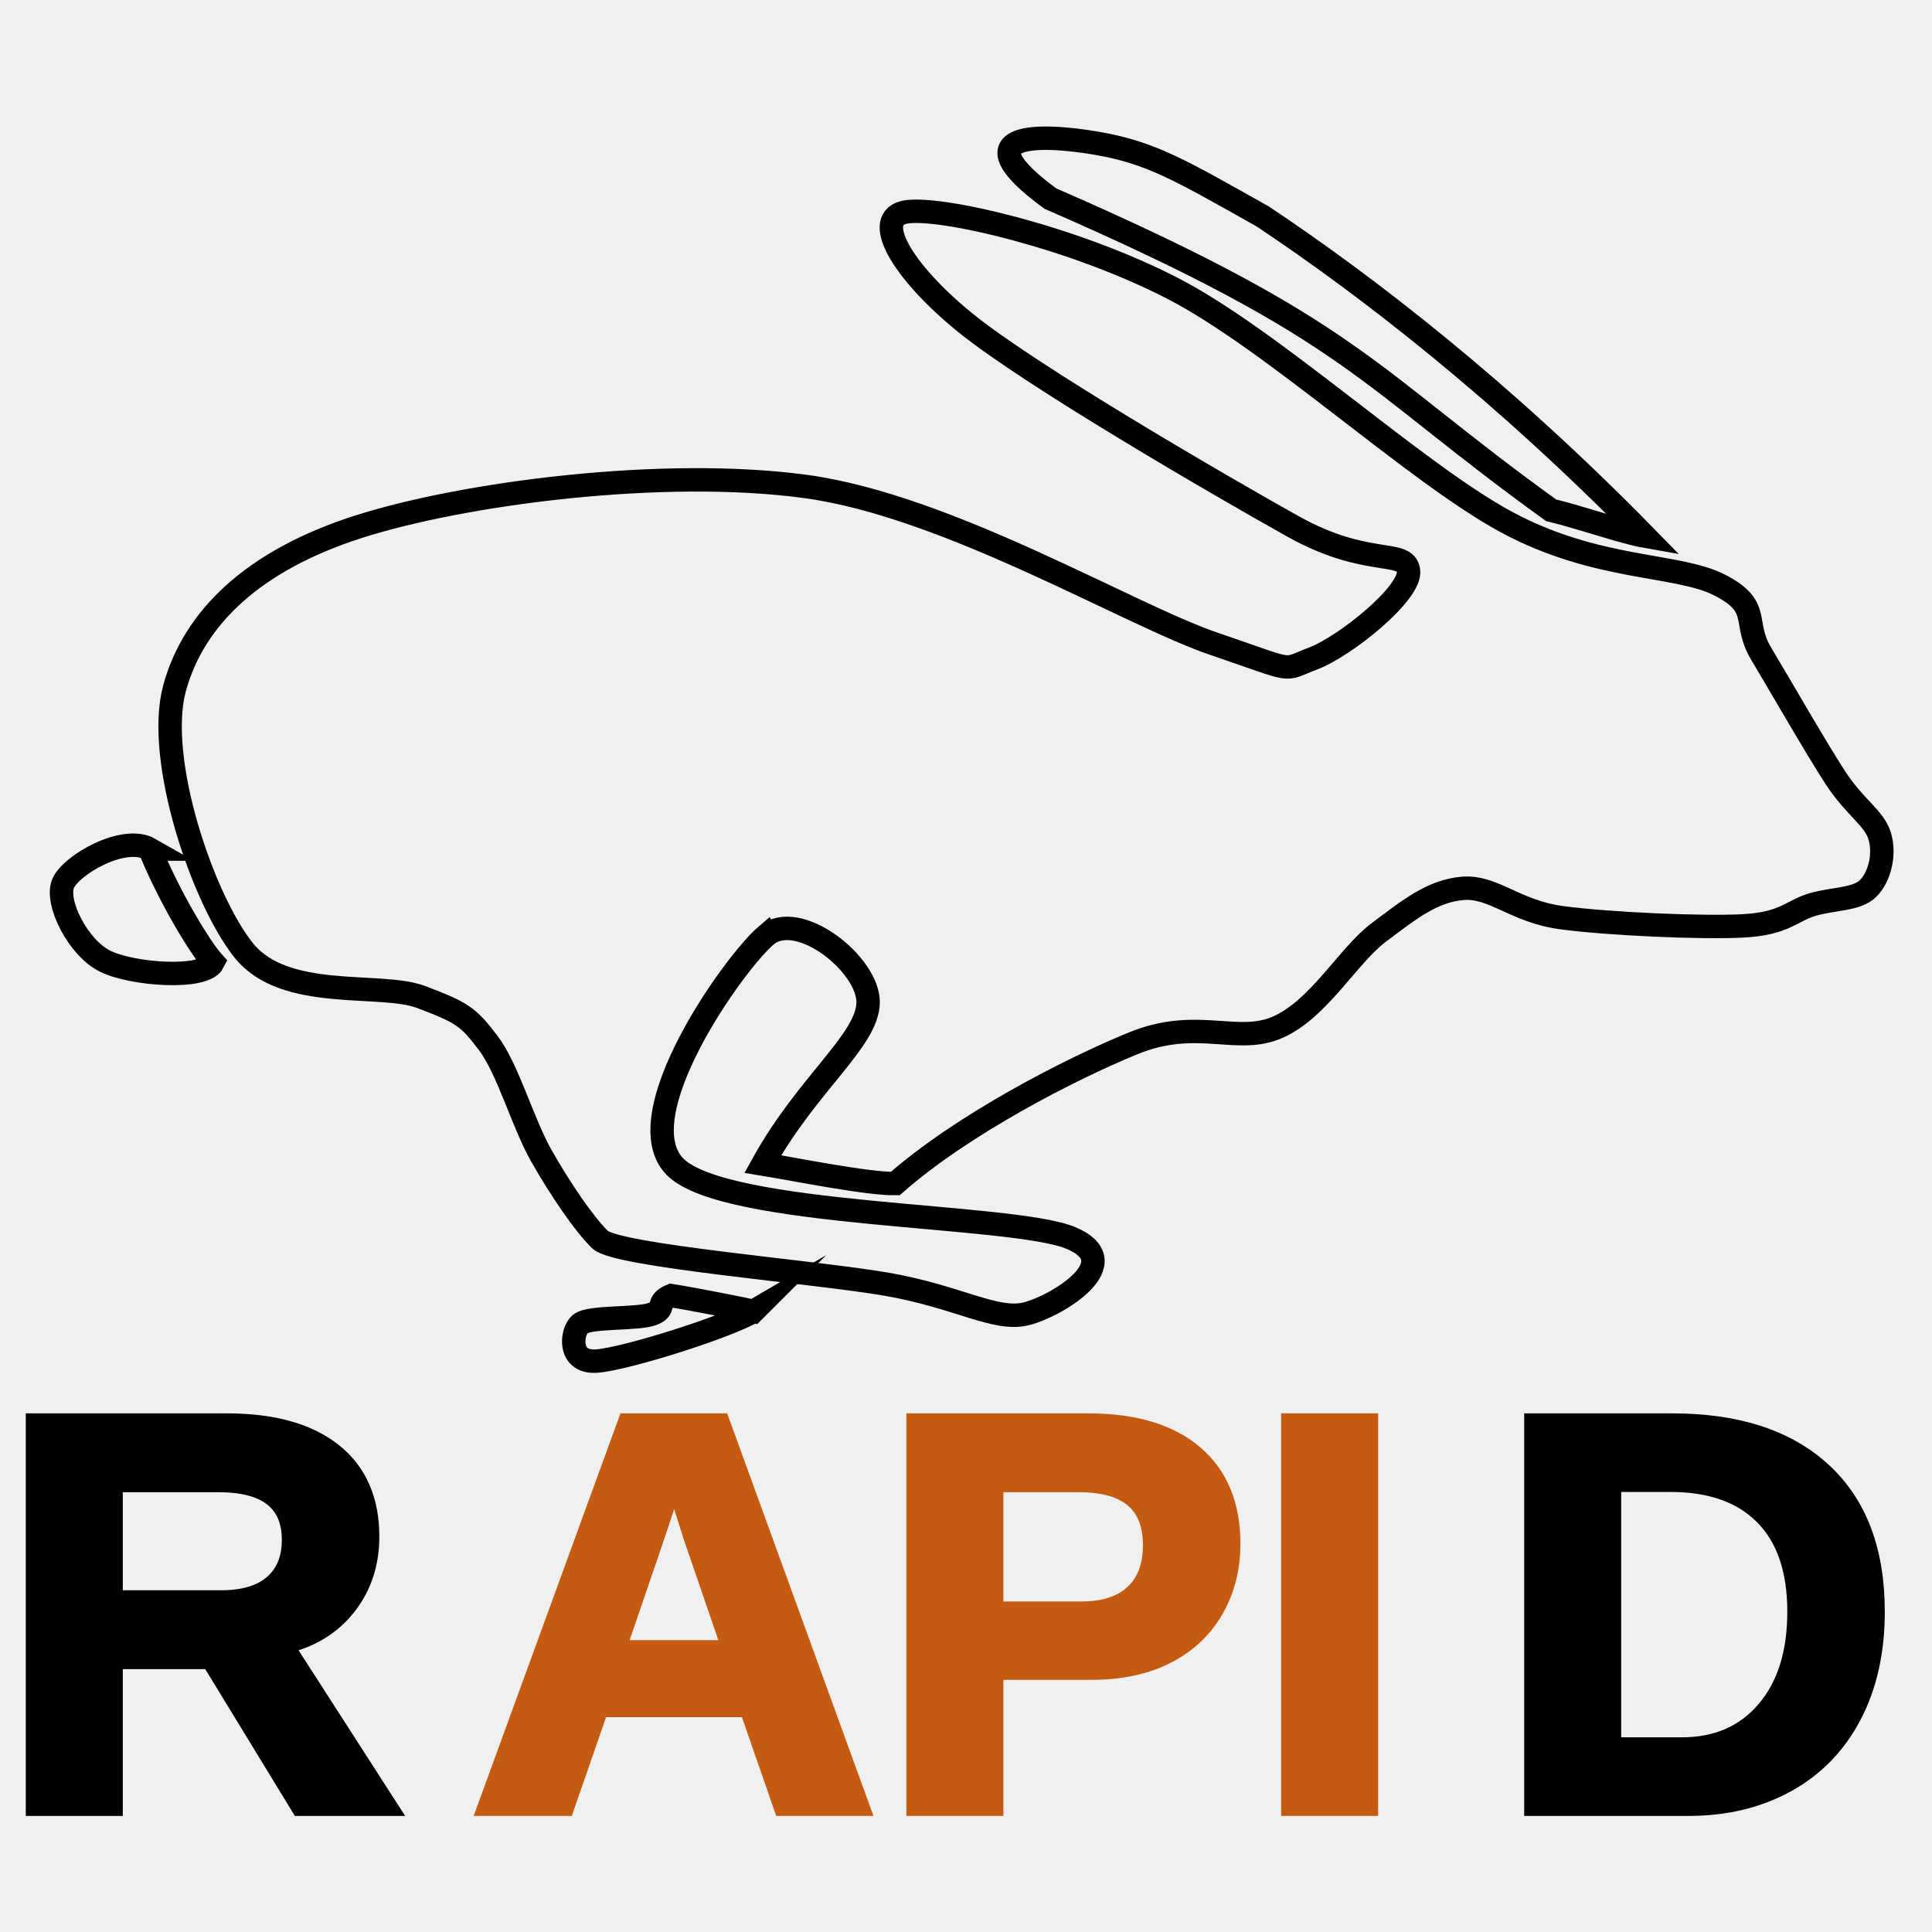
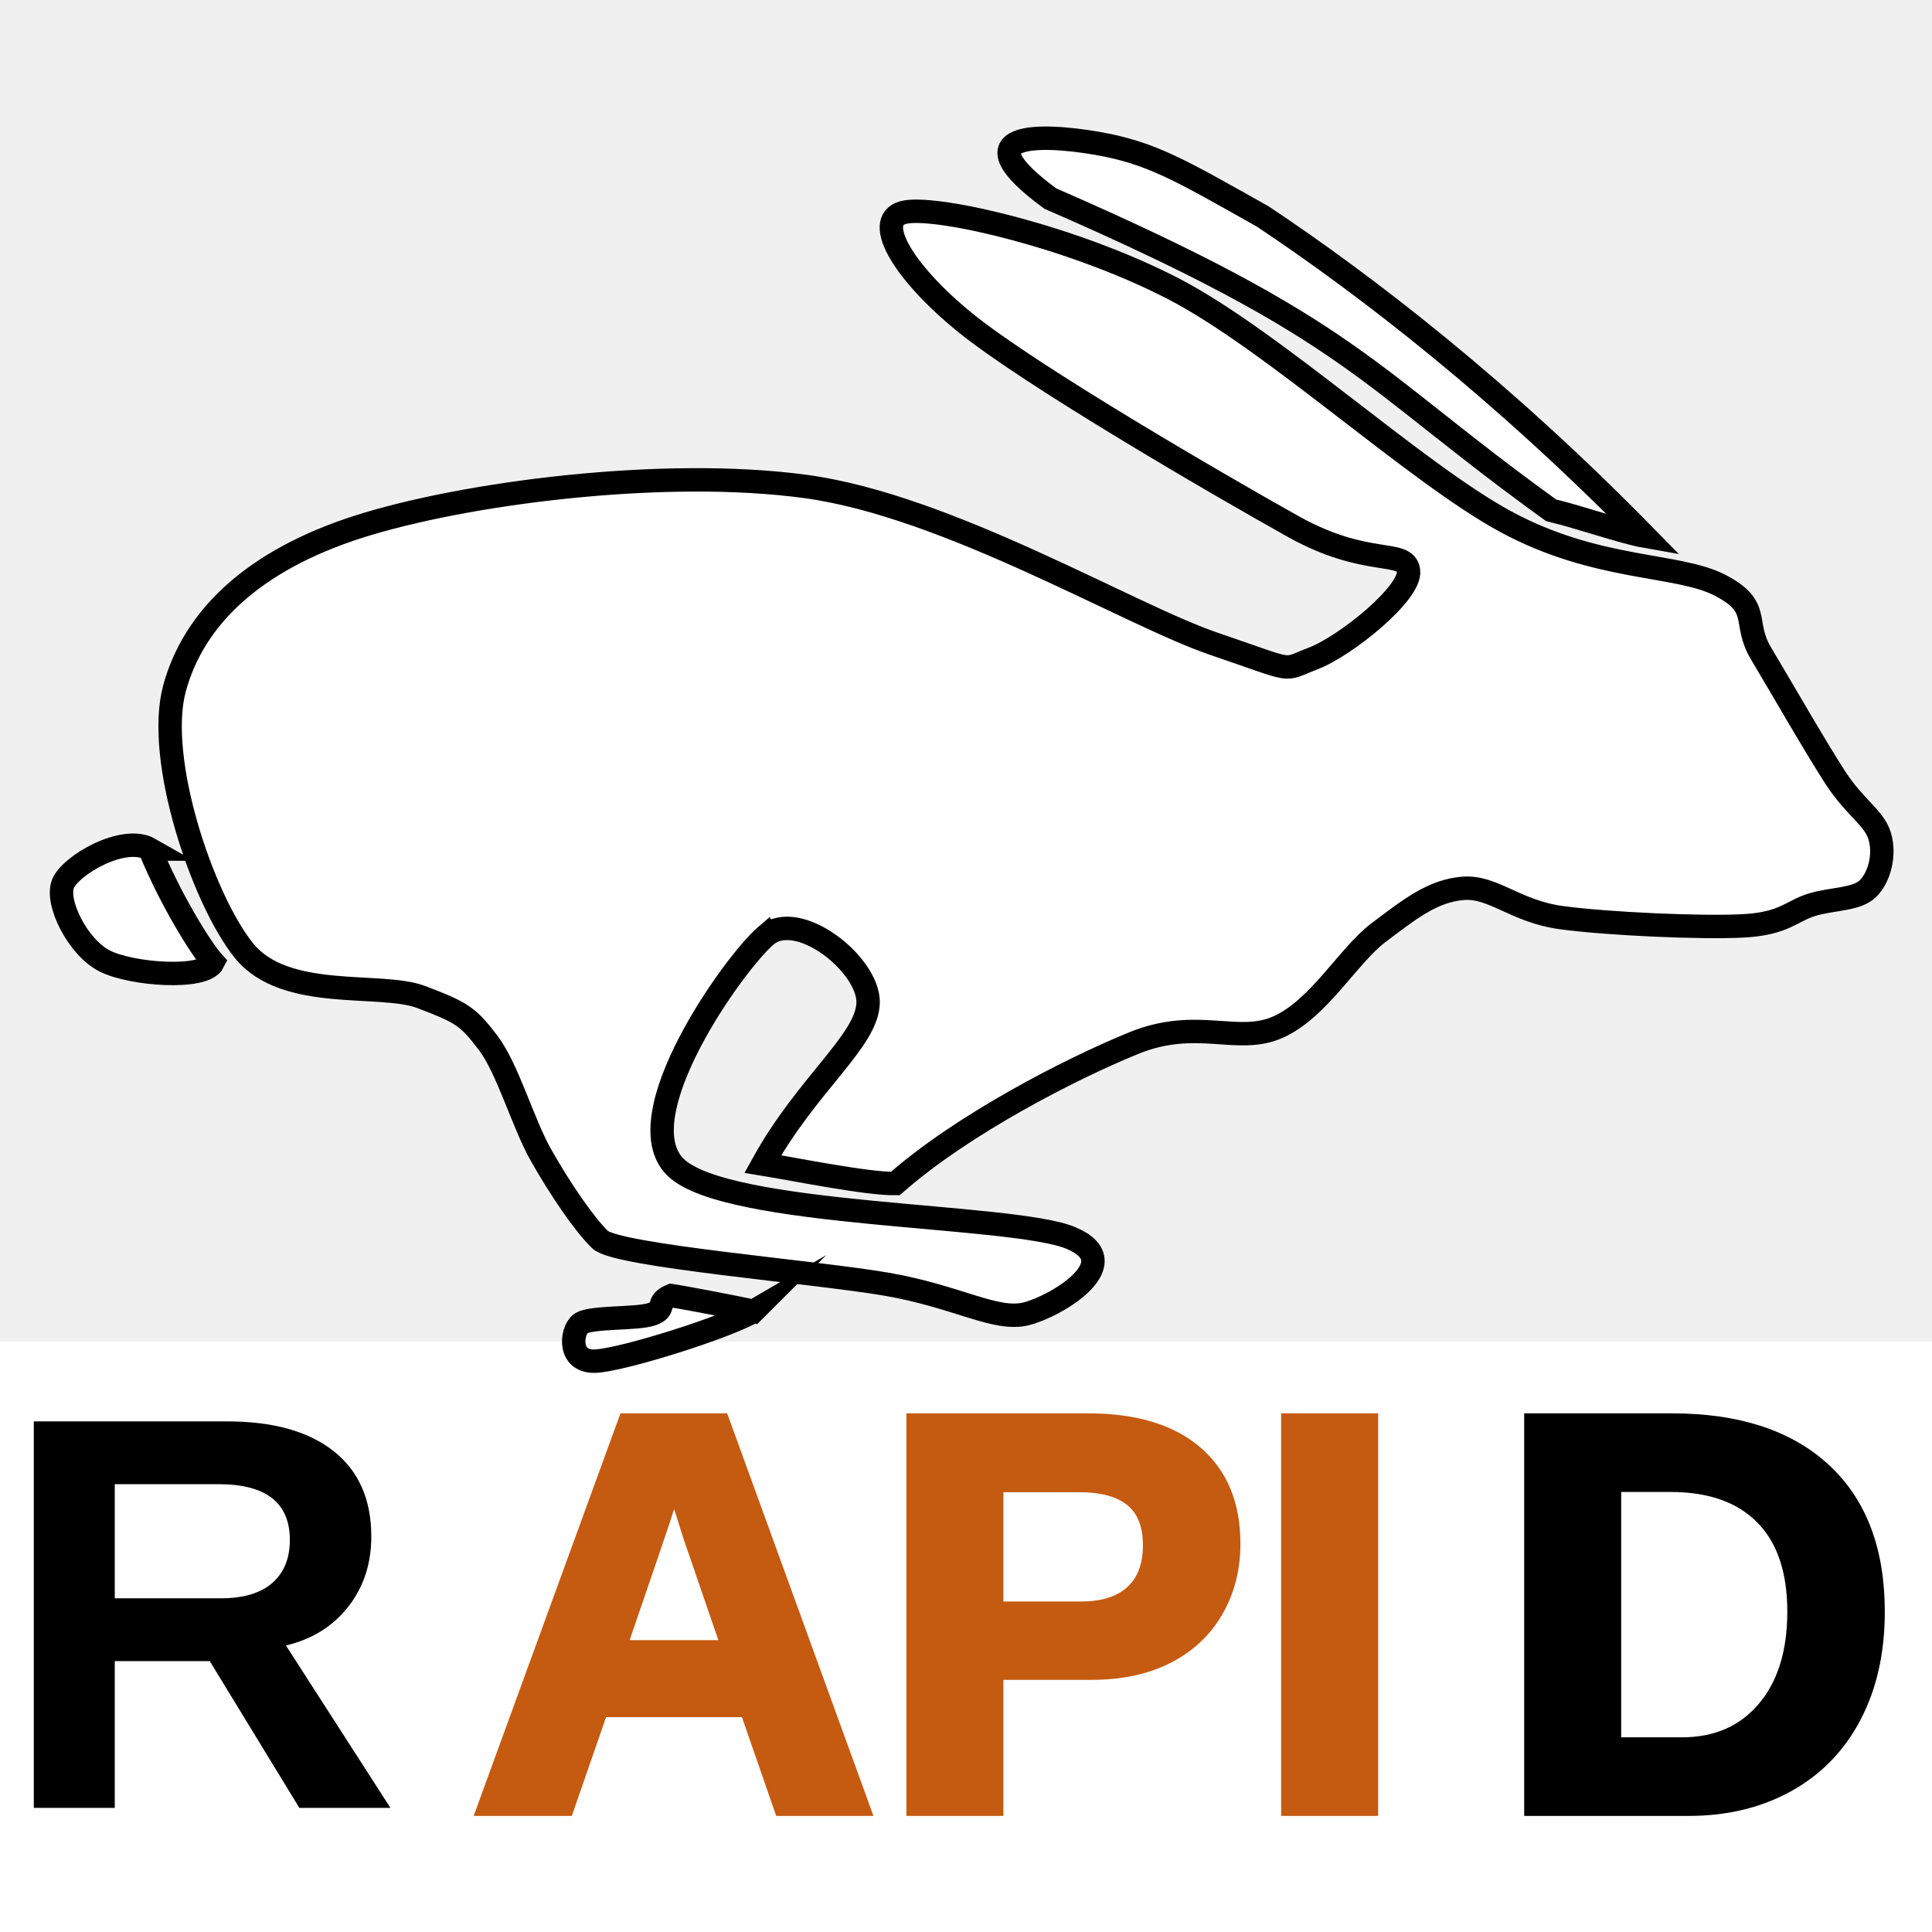
- <svg xmlns="http://www.w3.org/2000/svg" version="1.1" x="0px" y="0px" viewBox="0 0 720 720" style="enable-background:new 0 0 48 48;" xml:space="preserve">
+ <svg xmlns="http://www.w3.org/2000/svg" version="1.1" x="0px" y="0px" viewBox="0 0 720 720" style="enable-background:new 0 0 48 48" xml:space="preserve">
+   <rect y="500" width="720" height="220" style="fill:white;" />
  <g id="g24" transform="matrix(2.908087,0,0,-2.908087,-1036.735,1160.361)">
    <g clip-path="url(#clipPath30)" id="g26">
-       <text id="text34" style="font-variant:normal;font-weight:900;font-size:72px;font-family:Arial;-inkscape-font-specification:Arial-Black;writing-mode:lr-tb;fill:#000000;fill-opacity:1;fill-rule:nonzero;stroke:#000000;stroke-width:2.057;stroke-linecap:butt;stroke-linejoin:miter;stroke-miterlimit:10;stroke-dasharray:none;stroke-opacity:1" transform="matrix(1,0,0,-1,356.02,167.33)">
+       <text id="text34" style="font-weight:900;font-size:72px;font-family:Arial;fill:#000000;" transform="matrix(1,0,0,-1,356.02,167.33)">
        <tspan id="tspan32" y="0" x="0">R</tspan>
      </text>
    </g>
  </g>
  <g id="g36" transform="matrix(2.908087,0,0,-2.908087,-1022.735,1160.361)">
    <g clip-path="url(#clipPath42)" id="g38">
      <text id="text46" style="font-variant:normal;font-weight:900;font-size:72px;font-family:Arial;-inkscape-font-specification:Arial-Black;writing-mode:lr-tb;fill:#c55a11;fill-opacity:1;fill-rule:nonzero;stroke:#c55a11;stroke-width:2.057;stroke-linecap:butt;stroke-linejoin:miter;stroke-miterlimit:10;stroke-dasharray:none;stroke-opacity:1" transform="matrix(1,0,0,-1,412.06,167.33)">
        <tspan id="tspan44" y="0" x="0 56.016 108">API</tspan>
      </text>
    </g>
  </g>
  <g id="g48" transform="matrix(2.908087,0,0,-2.908087,-1036.735,1160.361)">
    <g clip-path="url(#clipPath54)" id="g50">
      <text id="text58" style="font-variant:normal;font-weight:900;font-size:72px;font-family:Arial;-inkscape-font-specification:Arial-Black;writing-mode:lr-tb;fill:#000000;fill-opacity:1;fill-rule:nonzero;stroke:#000000;stroke-width:2.057;stroke-linecap:butt;stroke-linejoin:miter;stroke-miterlimit:10;stroke-dasharray:none;stroke-opacity:1" transform="matrix(1,0,0,-1,548.04,167.33)">
        <tspan id="tspan56" y="0" x="0">D</tspan>
      </text>
    </g>
  </g>
-   <path id="path60" style="fill:none;stroke:#000000;stroke-width:8.724;stroke-linecap:butt;stroke-linejoin:miter;stroke-miterlimit:10;stroke-dasharray:none;stroke-opacity:1" d="m 285.456,348.685 c -11.981,10.236 -52.695,67.497 -33.763,86.254 18.932,18.786 125.542,17.274 147.353,26.405 21.811,9.102 -5.147,25.388 -16.576,28.267 -11.429,2.879 -25.446,-6.398 -51.909,-10.993 -26.493,-4.624 -100.794,-10.585 -106.959,-16.663 -6.165,-6.049 -14.918,-19.019 -21.869,-31.262 -6.95,-12.214 -12.388,-32.251 -19.862,-42.109 -7.474,-9.858 -9.8,-11.283 -24.951,-17.041 -15.18,-5.729 -50.804,1.774 -66.101,-17.39 -15.326,-19.164 -32.92,-71.277 -25.795,-97.566 7.125,-26.318 29.343,-47.722 68.573,-60.285 39.23,-12.534 113.677,-22.247 166.837,-14.977 53.131,7.27 120.54,47.954 152.035,58.627 31.466,10.702 24.777,10.033 36.845,5.467 12.069,-4.566 36.845,-24.602 35.595,-32.803 -1.221,-8.201 -15.442,-1.018 -42.982,-16.402 -27.511,-15.384 -98.119,-56.388 -122.169,-75.93 -24.05,-19.542 -35.013,-39.172 -22.101,-41.295 12.883,-2.123 62.204,9.306 99.457,28.528 37.253,19.252 90.063,68.456 124.03,86.894 33.966,18.408 63.978,15.471 79.827,23.672 15.849,8.201 8.201,13.581 15.355,25.504 7.154,11.952 20.269,34.839 27.627,46.18 7.357,11.342 14.54,14.977 16.576,21.869 2.036,6.892 -0.087,15.18 -4.304,19.426 -4.188,4.275 -13.086,3.751 -20.88,6.078 -7.765,2.326 -10.236,7.096 -25.766,7.91 -15.558,0.814 -50.164,-0.727 -67.555,-3.053 -17.39,-2.326 -25.475,-11.836 -36.845,-10.934 -11.342,0.931 -19.862,7.794 -31.32,16.402 -11.458,8.608 -22.189,28.354 -37.456,35.246 -15.238,6.892 -30.215,-3.664 -54.032,6.078 -23.788,9.713 -63.833,30.36 -88.726,52.287 -10.411,0.145 -36.816,-5.205 -49.379,-7.27 16.576,-29.982 39.056,-46.035 39.259,-60.197 0.203,-14.191 -26.086,-35.13 -38.067,-24.922 z" />
-   <path id="path62" style="fill:none;stroke:#000000;stroke-width:8.724;stroke-linecap:butt;stroke-linejoin:miter;stroke-miterlimit:10;stroke-dasharray:none;stroke-opacity:1" d="M 613.023,199.82 C 559.602,145.264 509.175,106.383 470.585,80.675 439.992,63.489 429.145,56.887 408.585,53.368 388.024,49.821 357.199,48.89 391.398,73.987 505.627,123.715 508.332,139.913 578.039,190.165 c 10.644,2.53 26.871,8.23 34.984,9.655 z" />
-   <path id="path64" style="fill:none;stroke:#000000;stroke-width:8.724;stroke-linecap:butt;stroke-linejoin:miter;stroke-miterlimit:10;stroke-dasharray:none;stroke-opacity:1" d="m 55.834,316.434 c 7.59,18.641 19.019,37.078 23.614,42.167 -3.286,6.572 -30.302,4.624 -40.364,-0.436 -10.062,-5.06 -18.408,-21.84 -15.616,-28.79 2.792,-6.95 22.683,-18.466 32.367,-12.941 z" />
-   <path id="path66" style="fill:none;stroke:#000000;stroke-width:8.724;stroke-linecap:butt;stroke-linejoin:miter;stroke-miterlimit:10;stroke-dasharray:none;stroke-opacity:1" d="m 280.803,488.68 c -10.178,5.962 -47.693,17.768 -58.453,18.554 -10.76,0.785 -9.568,-10.905 -6.107,-13.813 3.432,-2.908 20.996,-1.658 26.696,-3.664 5.729,-2.036 1.047,-4.304 7.212,-6.921 6.078,0.901 26.144,4.827 30.651,5.845 z" />
+   <path id="path60" style="fill:white;stroke:#000000;stroke-width:8.724;stroke-linecap:butt;stroke-linejoin:miter;stroke-miterlimit:10;stroke-dasharray:none;stroke-opacity:1" d="m 285.456,348.685 c -11.981,10.236 -52.695,67.497 -33.763,86.254 18.932,18.786 125.542,17.274 147.353,26.405 21.811,9.102 -5.147,25.388 -16.576,28.267 -11.429,2.879 -25.446,-6.398 -51.909,-10.993 -26.493,-4.624 -100.794,-10.585 -106.959,-16.663 -6.165,-6.049 -14.918,-19.019 -21.869,-31.262 -6.95,-12.214 -12.388,-32.251 -19.862,-42.109 -7.474,-9.858 -9.8,-11.283 -24.951,-17.041 -15.18,-5.729 -50.804,1.774 -66.101,-17.39 -15.326,-19.164 -32.92,-71.277 -25.795,-97.566 7.125,-26.318 29.343,-47.722 68.573,-60.285 39.23,-12.534 113.677,-22.247 166.837,-14.977 53.131,7.27 120.54,47.954 152.035,58.627 31.466,10.702 24.777,10.033 36.845,5.467 12.069,-4.566 36.845,-24.602 35.595,-32.803 -1.221,-8.201 -15.442,-1.018 -42.982,-16.402 -27.511,-15.384 -98.119,-56.388 -122.169,-75.93 -24.05,-19.542 -35.013,-39.172 -22.101,-41.295 12.883,-2.123 62.204,9.306 99.457,28.528 37.253,19.252 90.063,68.456 124.03,86.894 33.966,18.408 63.978,15.471 79.827,23.672 15.849,8.201 8.201,13.581 15.355,25.504 7.154,11.952 20.269,34.839 27.627,46.18 7.357,11.342 14.54,14.977 16.576,21.869 2.036,6.892 -0.087,15.18 -4.304,19.426 -4.188,4.275 -13.086,3.751 -20.88,6.078 -7.765,2.326 -10.236,7.096 -25.766,7.91 -15.558,0.814 -50.164,-0.727 -67.555,-3.053 -17.39,-2.326 -25.475,-11.836 -36.845,-10.934 -11.342,0.931 -19.862,7.794 -31.32,16.402 -11.458,8.608 -22.189,28.354 -37.456,35.246 -15.238,6.892 -30.215,-3.664 -54.032,6.078 -23.788,9.713 -63.833,30.36 -88.726,52.287 -10.411,0.145 -36.816,-5.205 -49.379,-7.27 16.576,-29.982 39.056,-46.035 39.259,-60.197 0.203,-14.191 -26.086,-35.13 -38.067,-24.922 z" />
+   <path id="path62" style="fill:white;stroke:#000000;stroke-width:8.724;stroke-linecap:butt;stroke-linejoin:miter;stroke-miterlimit:10;stroke-dasharray:none;stroke-opacity:1" d="M 613.023,199.82 C 559.602,145.264 509.175,106.383 470.585,80.675 439.992,63.489 429.145,56.887 408.585,53.368 388.024,49.821 357.199,48.89 391.398,73.987 505.627,123.715 508.332,139.913 578.039,190.165 c 10.644,2.53 26.871,8.23 34.984,9.655 z" />
+   <path id="path64" style="fill:white;stroke:#000000;stroke-width:8.724;stroke-linecap:butt;stroke-linejoin:miter;stroke-miterlimit:10;stroke-dasharray:none;stroke-opacity:1" d="m 55.834,316.434 c 7.59,18.641 19.019,37.078 23.614,42.167 -3.286,6.572 -30.302,4.624 -40.364,-0.436 -10.062,-5.06 -18.408,-21.84 -15.616,-28.79 2.792,-6.95 22.683,-18.466 32.367,-12.941 z" />
+   <path id="path66" style="fill:white;stroke:#000000;stroke-width:8.724;stroke-linecap:butt;stroke-linejoin:miter;stroke-miterlimit:10;stroke-dasharray:none;stroke-opacity:1" d="m 280.803,488.68 c -10.178,5.962 -47.693,17.768 -58.453,18.554 -10.76,0.785 -9.568,-10.905 -6.107,-13.813 3.432,-2.908 20.996,-1.658 26.696,-3.664 5.729,-2.036 1.047,-4.304 7.212,-6.921 6.078,0.901 26.144,4.827 30.651,5.845 z" />
</svg>
